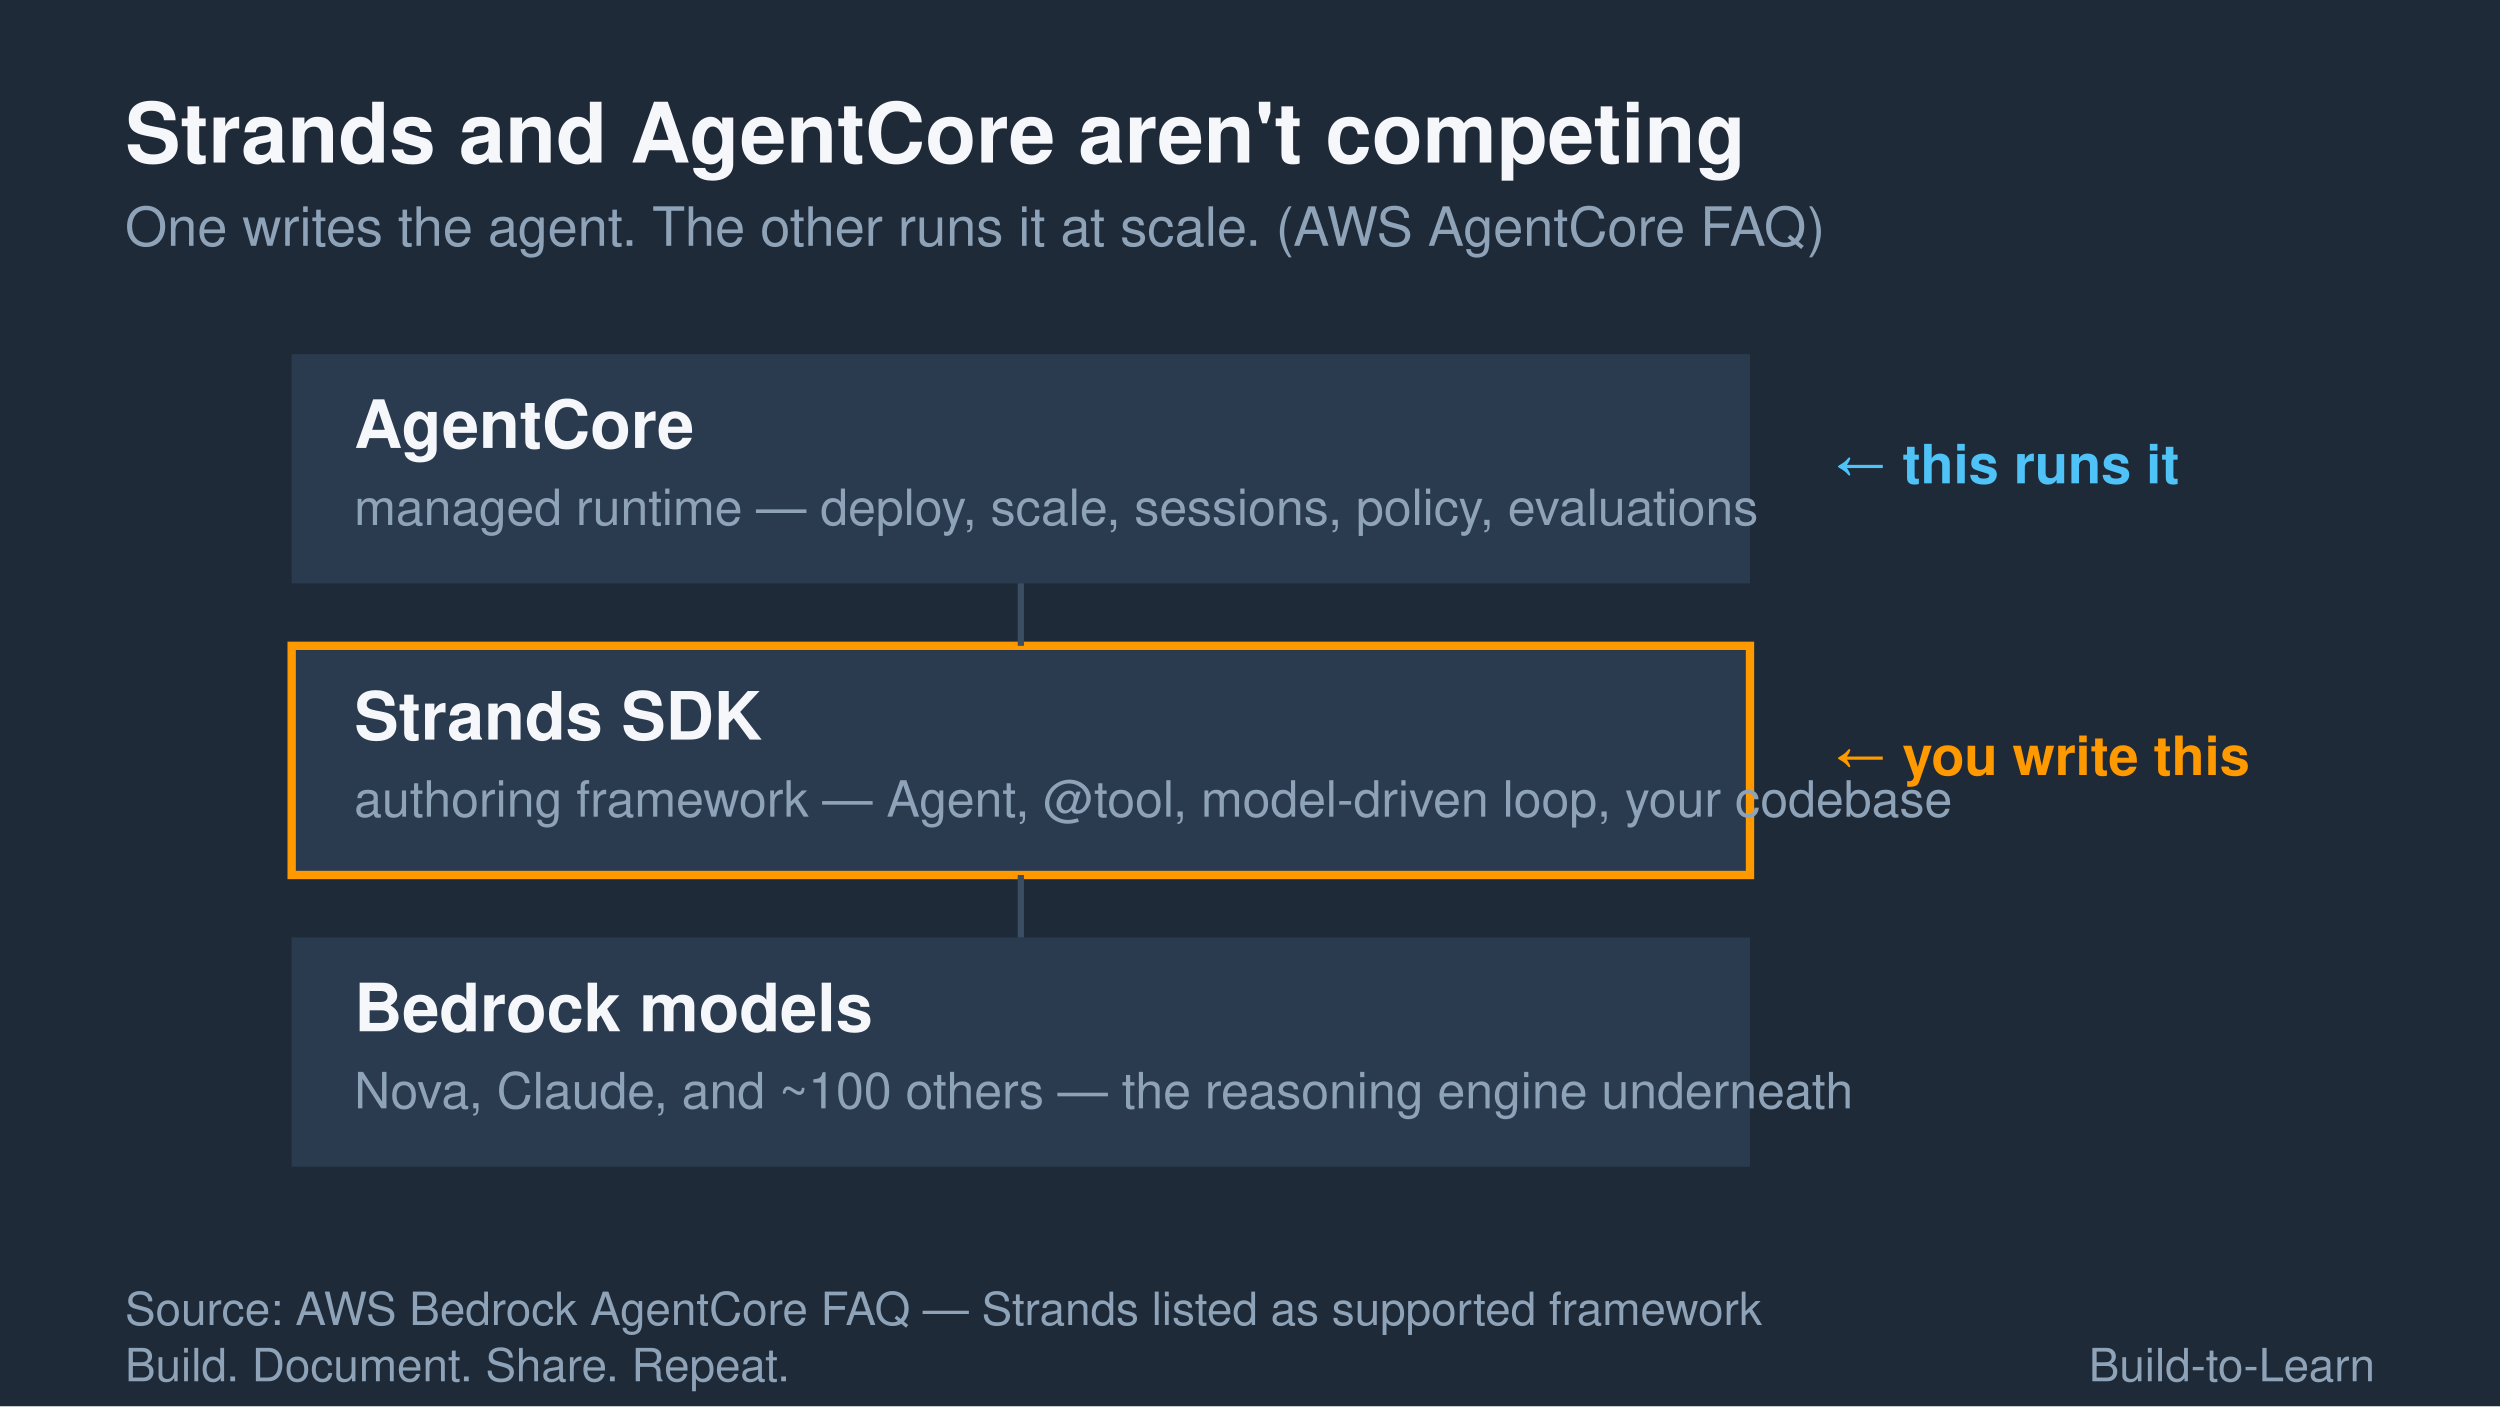
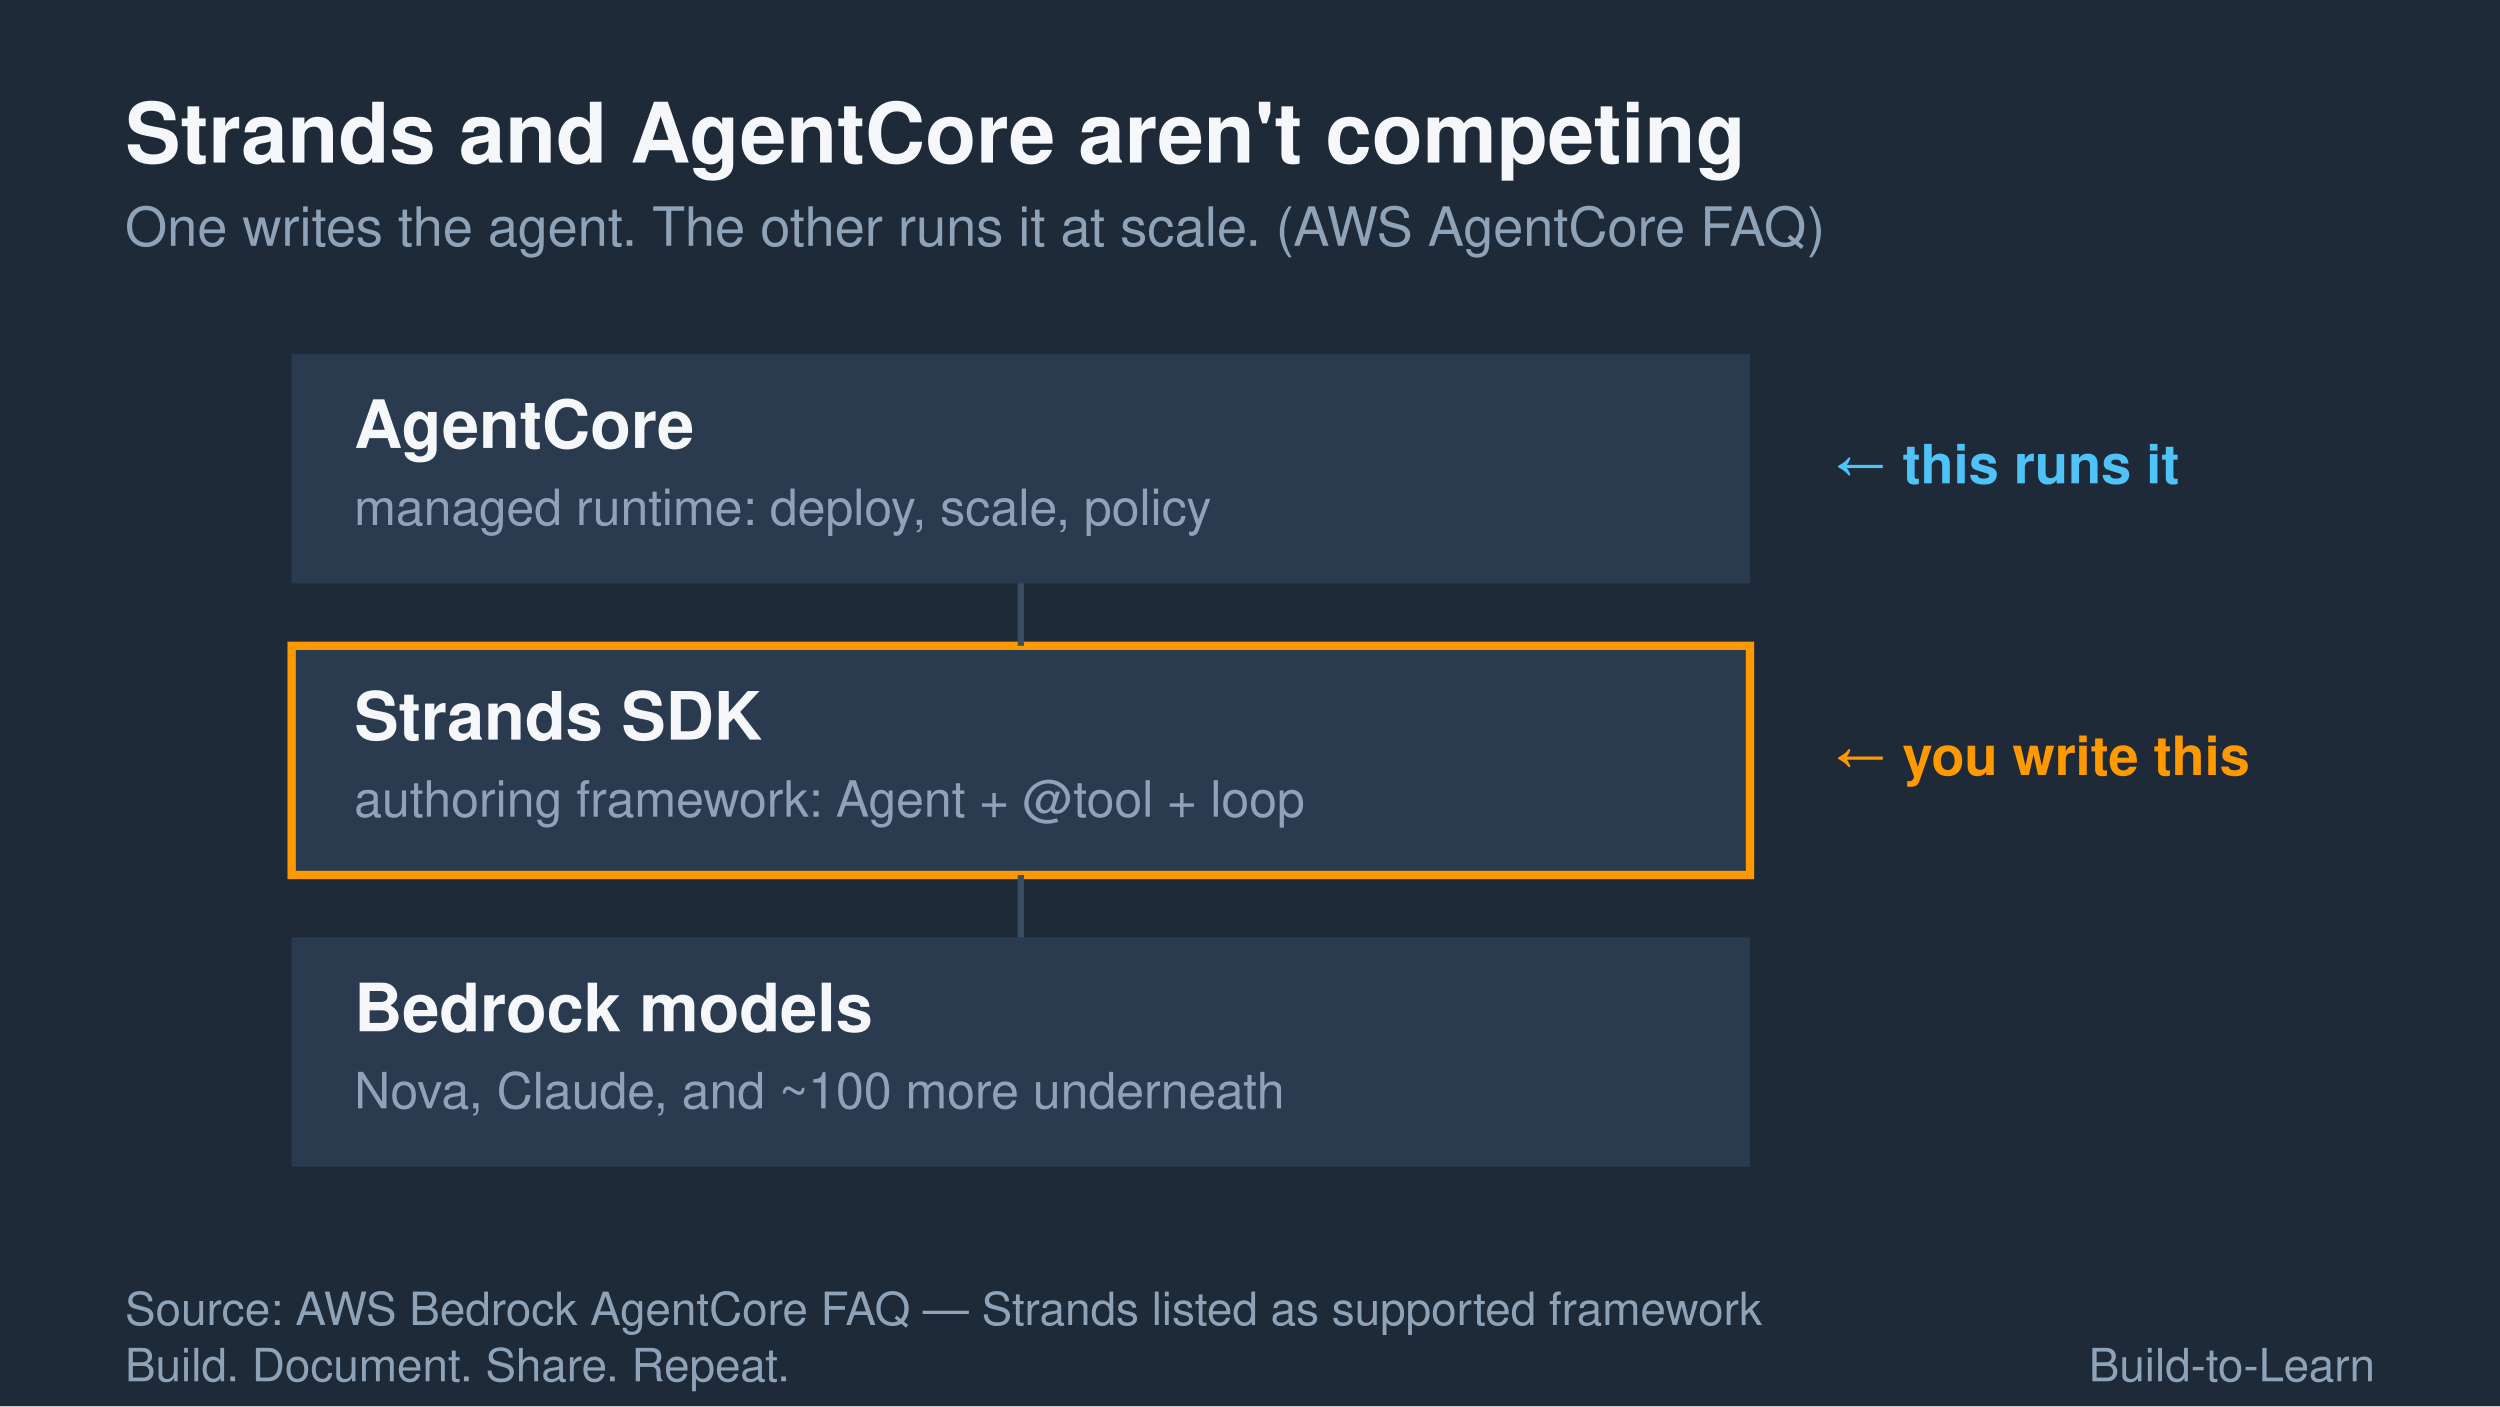
<svg xmlns="http://www.w3.org/2000/svg" viewBox="0 0 1200 675" font-family="Helvetica Neue, Helvetica, Arial, sans-serif">
  <rect width="1200" height="675" fill="#1E2A38" />
  <text x="60" y="78" fill="#F5F7FA" font-size="40" font-weight="700">Strands and AgentCore aren't competing</text>
  <text x="60" y="118" fill="#8FA3B8" font-size="26">One writes the agent. The other runs it at scale. (AWS AgentCore FAQ)</text>
  <rect x="140" y="170" width="700" height="110" fill="#2A3B4F" />
  <text x="170" y="215" fill="#F5F7FA" font-size="32" font-weight="700">AgentCore</text>
-   <text x="170" y="252" fill="#8FA3B8" font-size="24">managed runtime — deploy, scale, sessions, policy, evaluations</text>
+   <text x="170" y="252" fill="#8FA3B8" font-size="24">managed runtime: deploy, scale, policy</text>
  <text x="880" y="232" fill="#4FC3F7" font-size="26" font-weight="700">← this runs it</text>
  <rect x="140" y="310" width="700" height="110" fill="#2A3B4F" stroke="#FF9900" stroke-width="4" />
  <text x="170" y="355" fill="#F5F7FA" font-size="32" font-weight="700">Strands SDK</text>
-   <text x="170" y="392" fill="#8FA3B8" font-size="24">authoring framework — Agent, @tool, model-driven loop, your codebase</text>
+   <text x="170" y="392" fill="#8FA3B8" font-size="24">authoring framework: Agent + @tool + loop</text>
  <text x="880" y="372" fill="#FF9900" font-size="26" font-weight="700">← you write this</text>
  <rect x="140" y="450" width="700" height="110" fill="#2A3B4F" />
  <text x="170" y="495" fill="#F5F7FA" font-size="32" font-weight="700">Bedrock models</text>
-   <text x="170" y="532" fill="#8FA3B8" font-size="24">Nova, Claude, and ~100 others — the reasoning engine underneath</text>
+   <text x="170" y="532" fill="#8FA3B8" font-size="24">Nova, Claude, and ~100 more underneath</text>
  <line x1="490" y1="280" x2="490" y2="310" stroke="#3A4D63" stroke-width="3" />
  <line x1="490" y1="420" x2="490" y2="450" stroke="#3A4D63" stroke-width="3" />
  <text x="60" y="636" fill="#8FA3B8" font-size="22">Source: AWS Bedrock AgentCore FAQ — Strands listed as supported framework</text>
  <text x="60" y="663" fill="#8FA3B8" font-size="22">Build. Document. Share. Repeat.</text>
  <text x="1140" y="663" fill="#8FA3B8" font-size="22" text-anchor="end">Build-to-Learn</text>
</svg>
